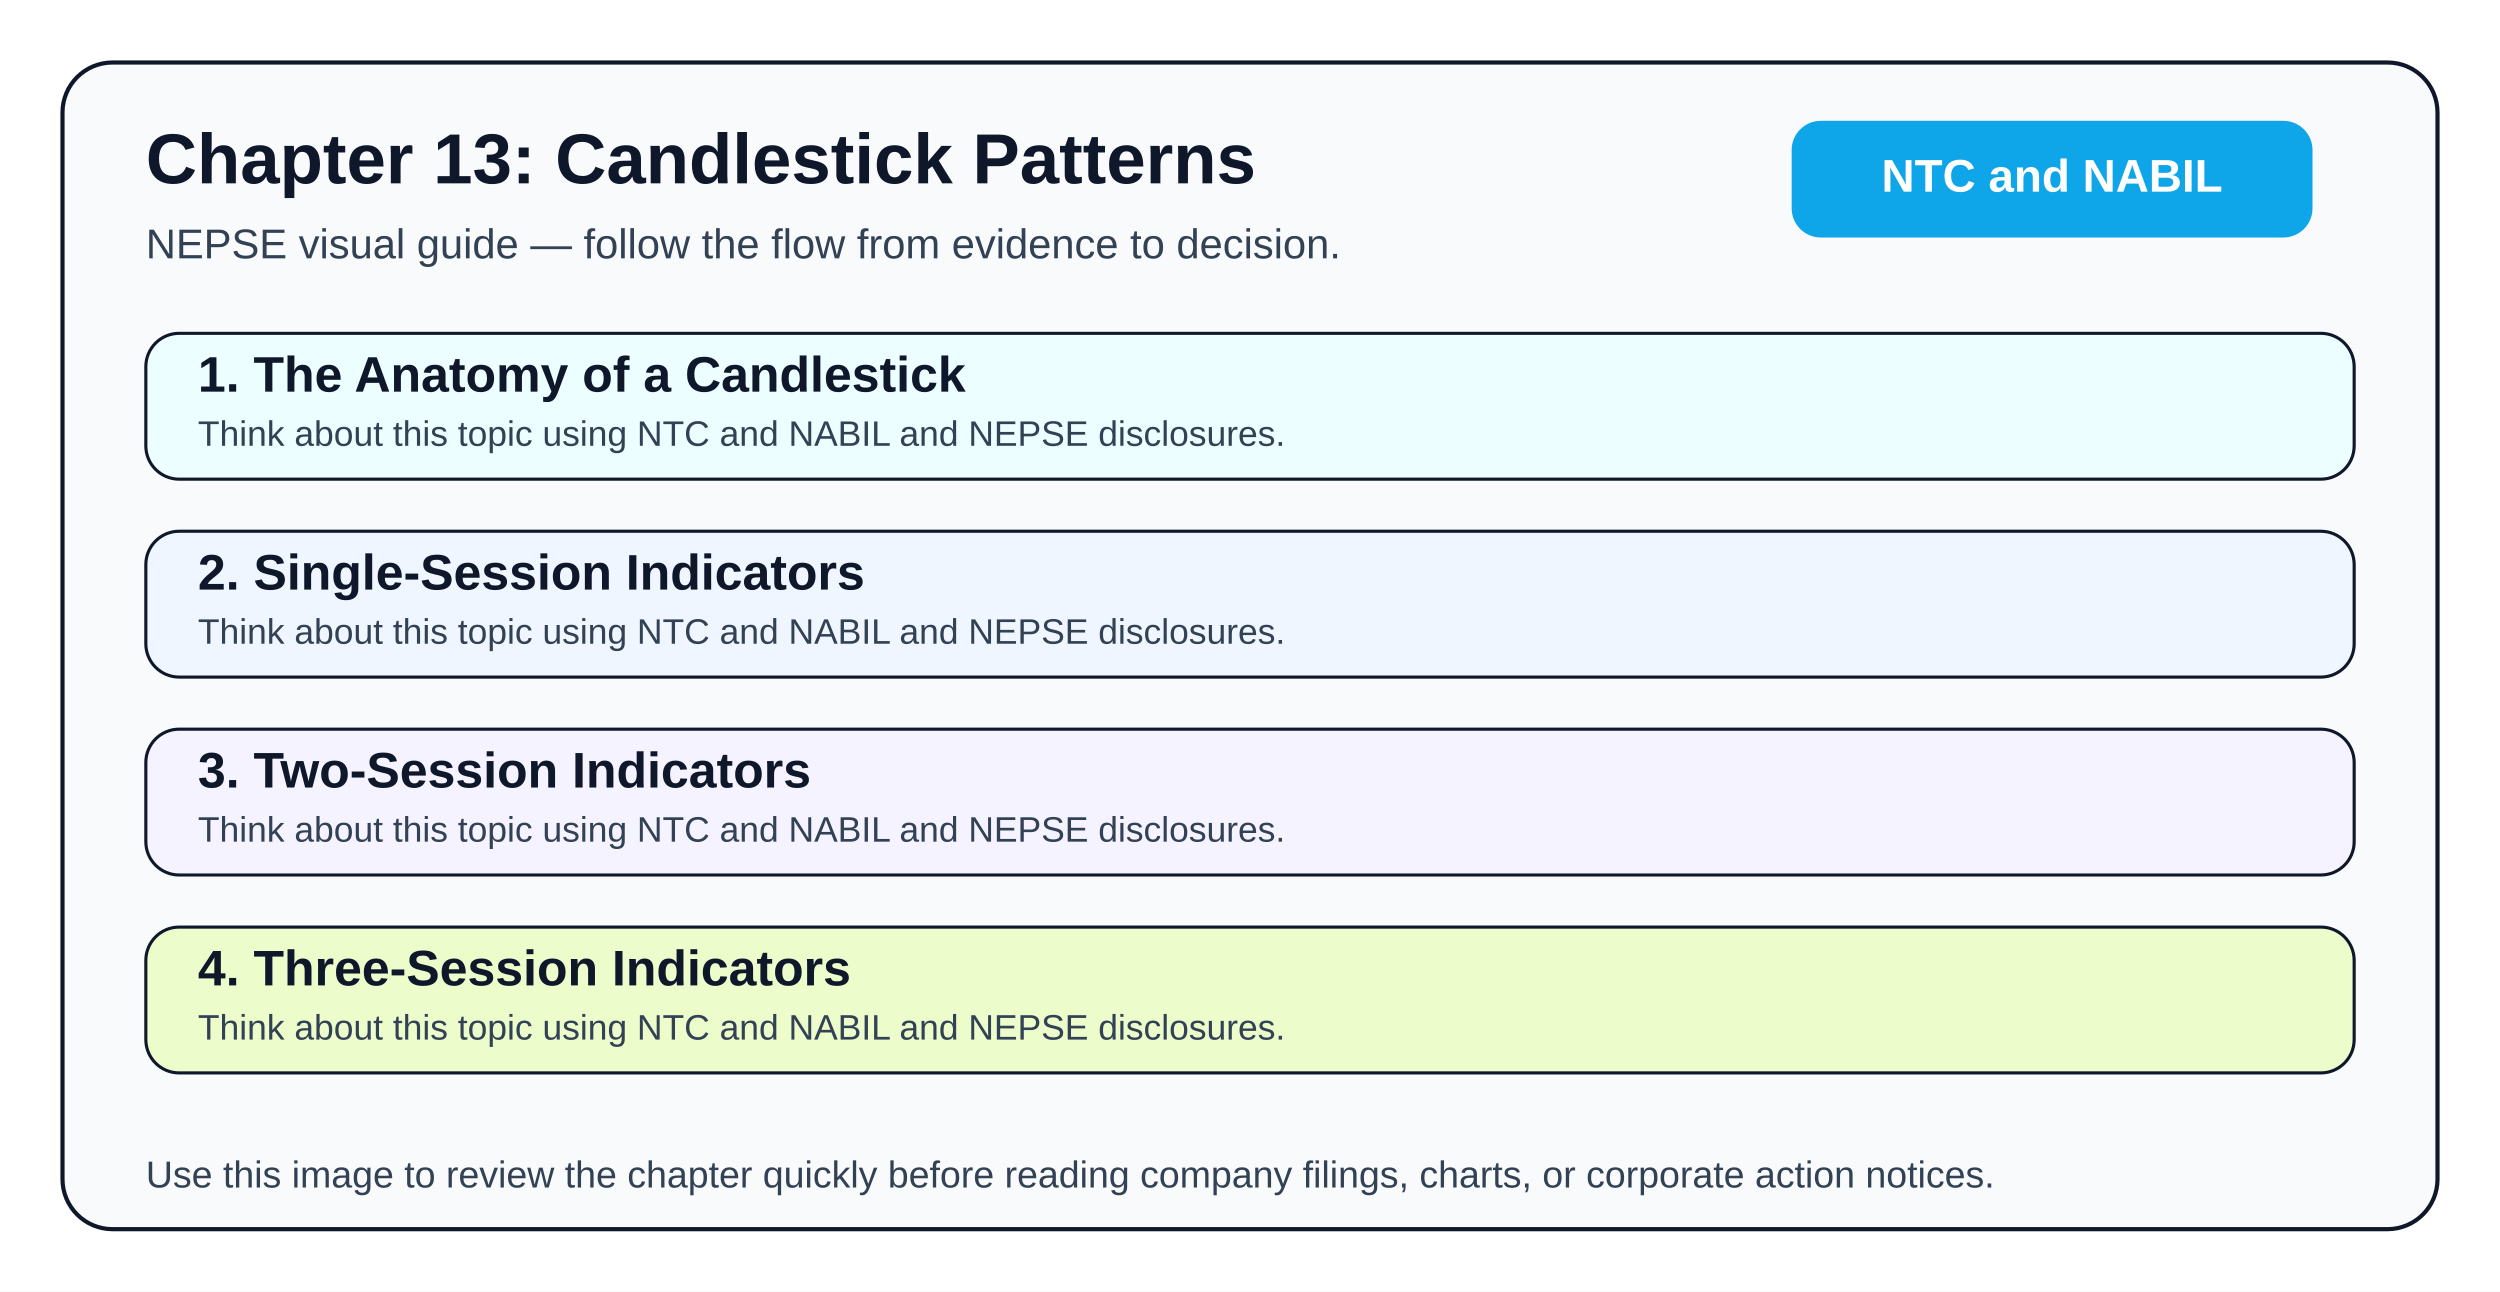
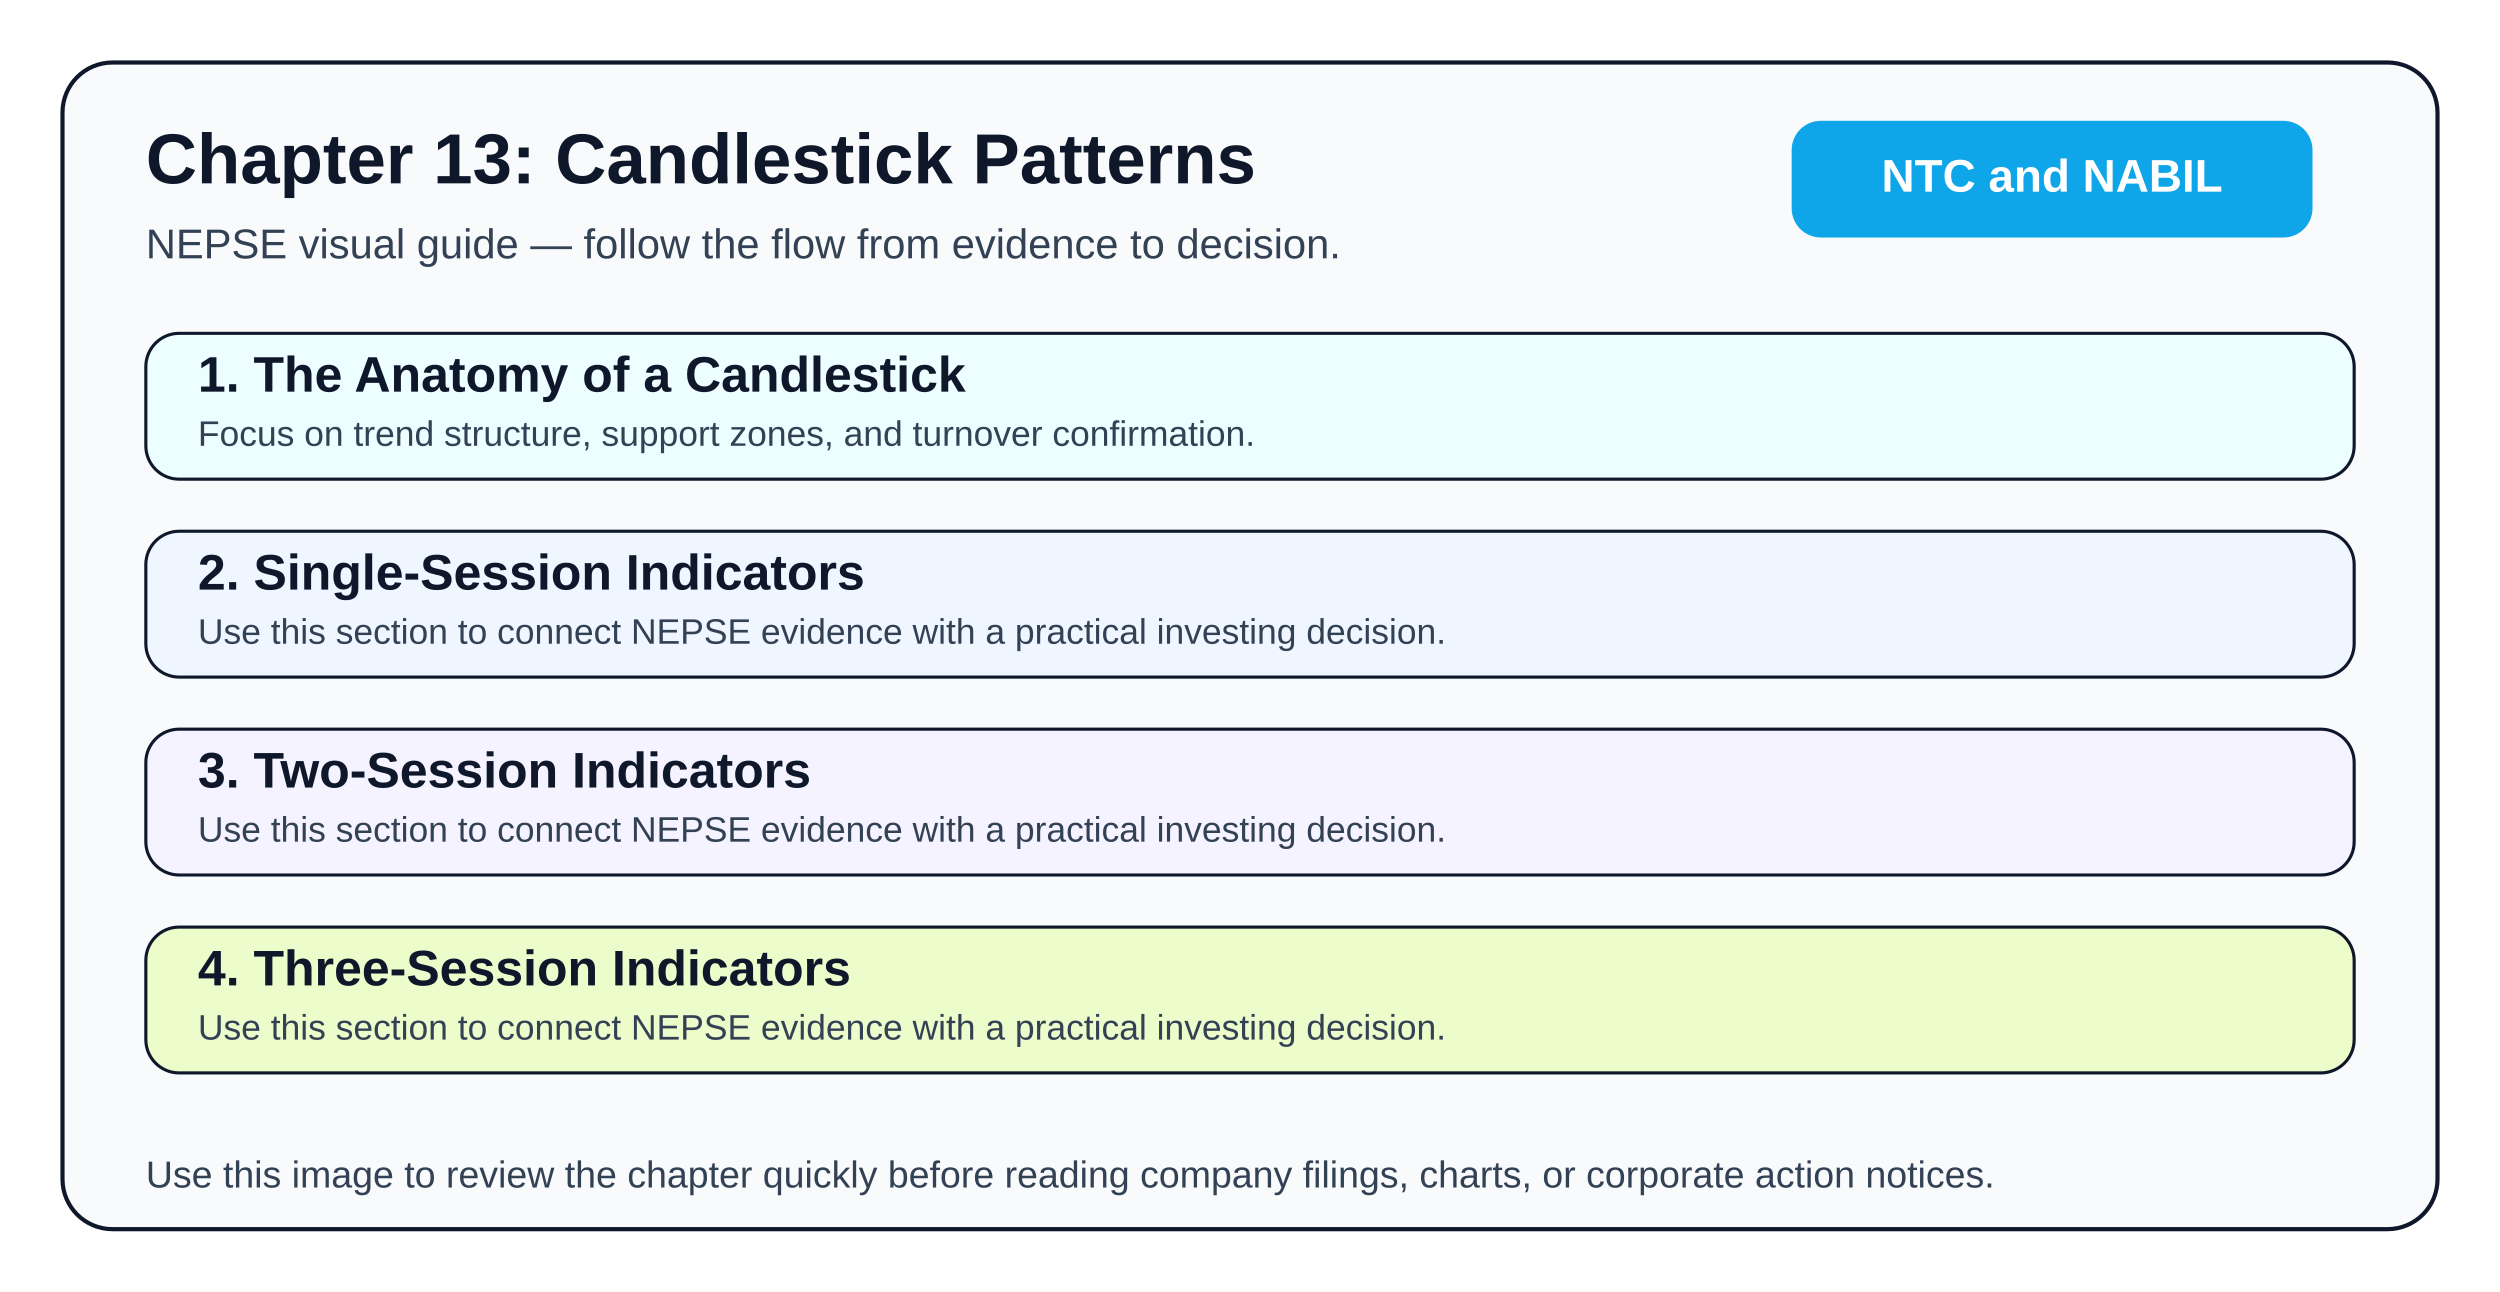
<svg xmlns="http://www.w3.org/2000/svg" width="1200" height="620" viewBox="0 0 1200 620">
  <rect width="1200" height="620" fill="#ffffff" />
  <rect x="30" y="30" width="1140" height="560" rx="24" fill="#f8fafc" stroke="#0f172a" stroke-width="2" />
  <text x="70" y="88" font-size="34" font-family="Arial, sans-serif" font-weight="700" fill="#0f172a">Chapter 13: Candlestick Patterns</text>
  <text x="70" y="124" font-size="20" font-family="Arial, sans-serif" fill="#334155">NEPSE visual guide — follow the flow from evidence to decision.</text>
  <rect x="860" y="58" width="250" height="56" rx="14" fill="#0ea5e9" />
  <text x="985" y="92" text-anchor="middle" font-size="22" font-family="Arial, sans-serif" font-weight="700" fill="#ffffff">NTC and NABIL</text>
  <rect x="70" y="160" width="1060" height="70" rx="16" fill="#ecfeff" stroke="#0f172a" stroke-width="1.5" />
  <text x="95" y="188" font-size="24" font-family="Arial, sans-serif" fill="#0f172a" font-weight="700">1. The Anatomy of a Candlestick</text>
-   <text x="95" y="214" font-size="17" font-family="Arial, sans-serif" fill="#334155">Think about this topic using NTC and NABIL and NEPSE disclosures.</text>
+   <text x="95" y="214" font-size="17" font-family="Arial, sans-serif" fill="#334155">Focus on trend structure, support zones, and turnover confirmation.</text>
  <rect x="70" y="255" width="1060" height="70" rx="16" fill="#eff6ff" stroke="#0f172a" stroke-width="1.5" />
  <text x="95" y="283" font-size="24" font-family="Arial, sans-serif" fill="#0f172a" font-weight="700">2. Single-Session Indicators</text>
-   <text x="95" y="309" font-size="17" font-family="Arial, sans-serif" fill="#334155">Think about this topic using NTC and NABIL and NEPSE disclosures.</text>
+   <text x="95" y="309" font-size="17" font-family="Arial, sans-serif" fill="#334155">Use this section to connect NEPSE evidence with a practical investing decision.</text>
  <rect x="70" y="350" width="1060" height="70" rx="16" fill="#f5f3ff" stroke="#0f172a" stroke-width="1.5" />
  <text x="95" y="378" font-size="24" font-family="Arial, sans-serif" fill="#0f172a" font-weight="700">3. Two-Session Indicators</text>
-   <text x="95" y="404" font-size="17" font-family="Arial, sans-serif" fill="#334155">Think about this topic using NTC and NABIL and NEPSE disclosures.</text>
+   <text x="95" y="404" font-size="17" font-family="Arial, sans-serif" fill="#334155">Use this section to connect NEPSE evidence with a practical investing decision.</text>
  <rect x="70" y="445" width="1060" height="70" rx="16" fill="#ecfccb" stroke="#0f172a" stroke-width="1.5" />
  <text x="95" y="473" font-size="24" font-family="Arial, sans-serif" fill="#0f172a" font-weight="700">4. Three-Session Indicators</text>
-   <text x="95" y="499" font-size="17" font-family="Arial, sans-serif" fill="#334155">Think about this topic using NTC and NABIL and NEPSE disclosures.</text>
+   <text x="95" y="499" font-size="17" font-family="Arial, sans-serif" fill="#334155">Use this section to connect NEPSE evidence with a practical investing decision.</text>
  <text x="70" y="570" font-size="18" font-family="Arial, sans-serif" fill="#334155">Use this image to review the chapter quickly before reading company filings, charts, or corporate action notices.</text>
</svg>
